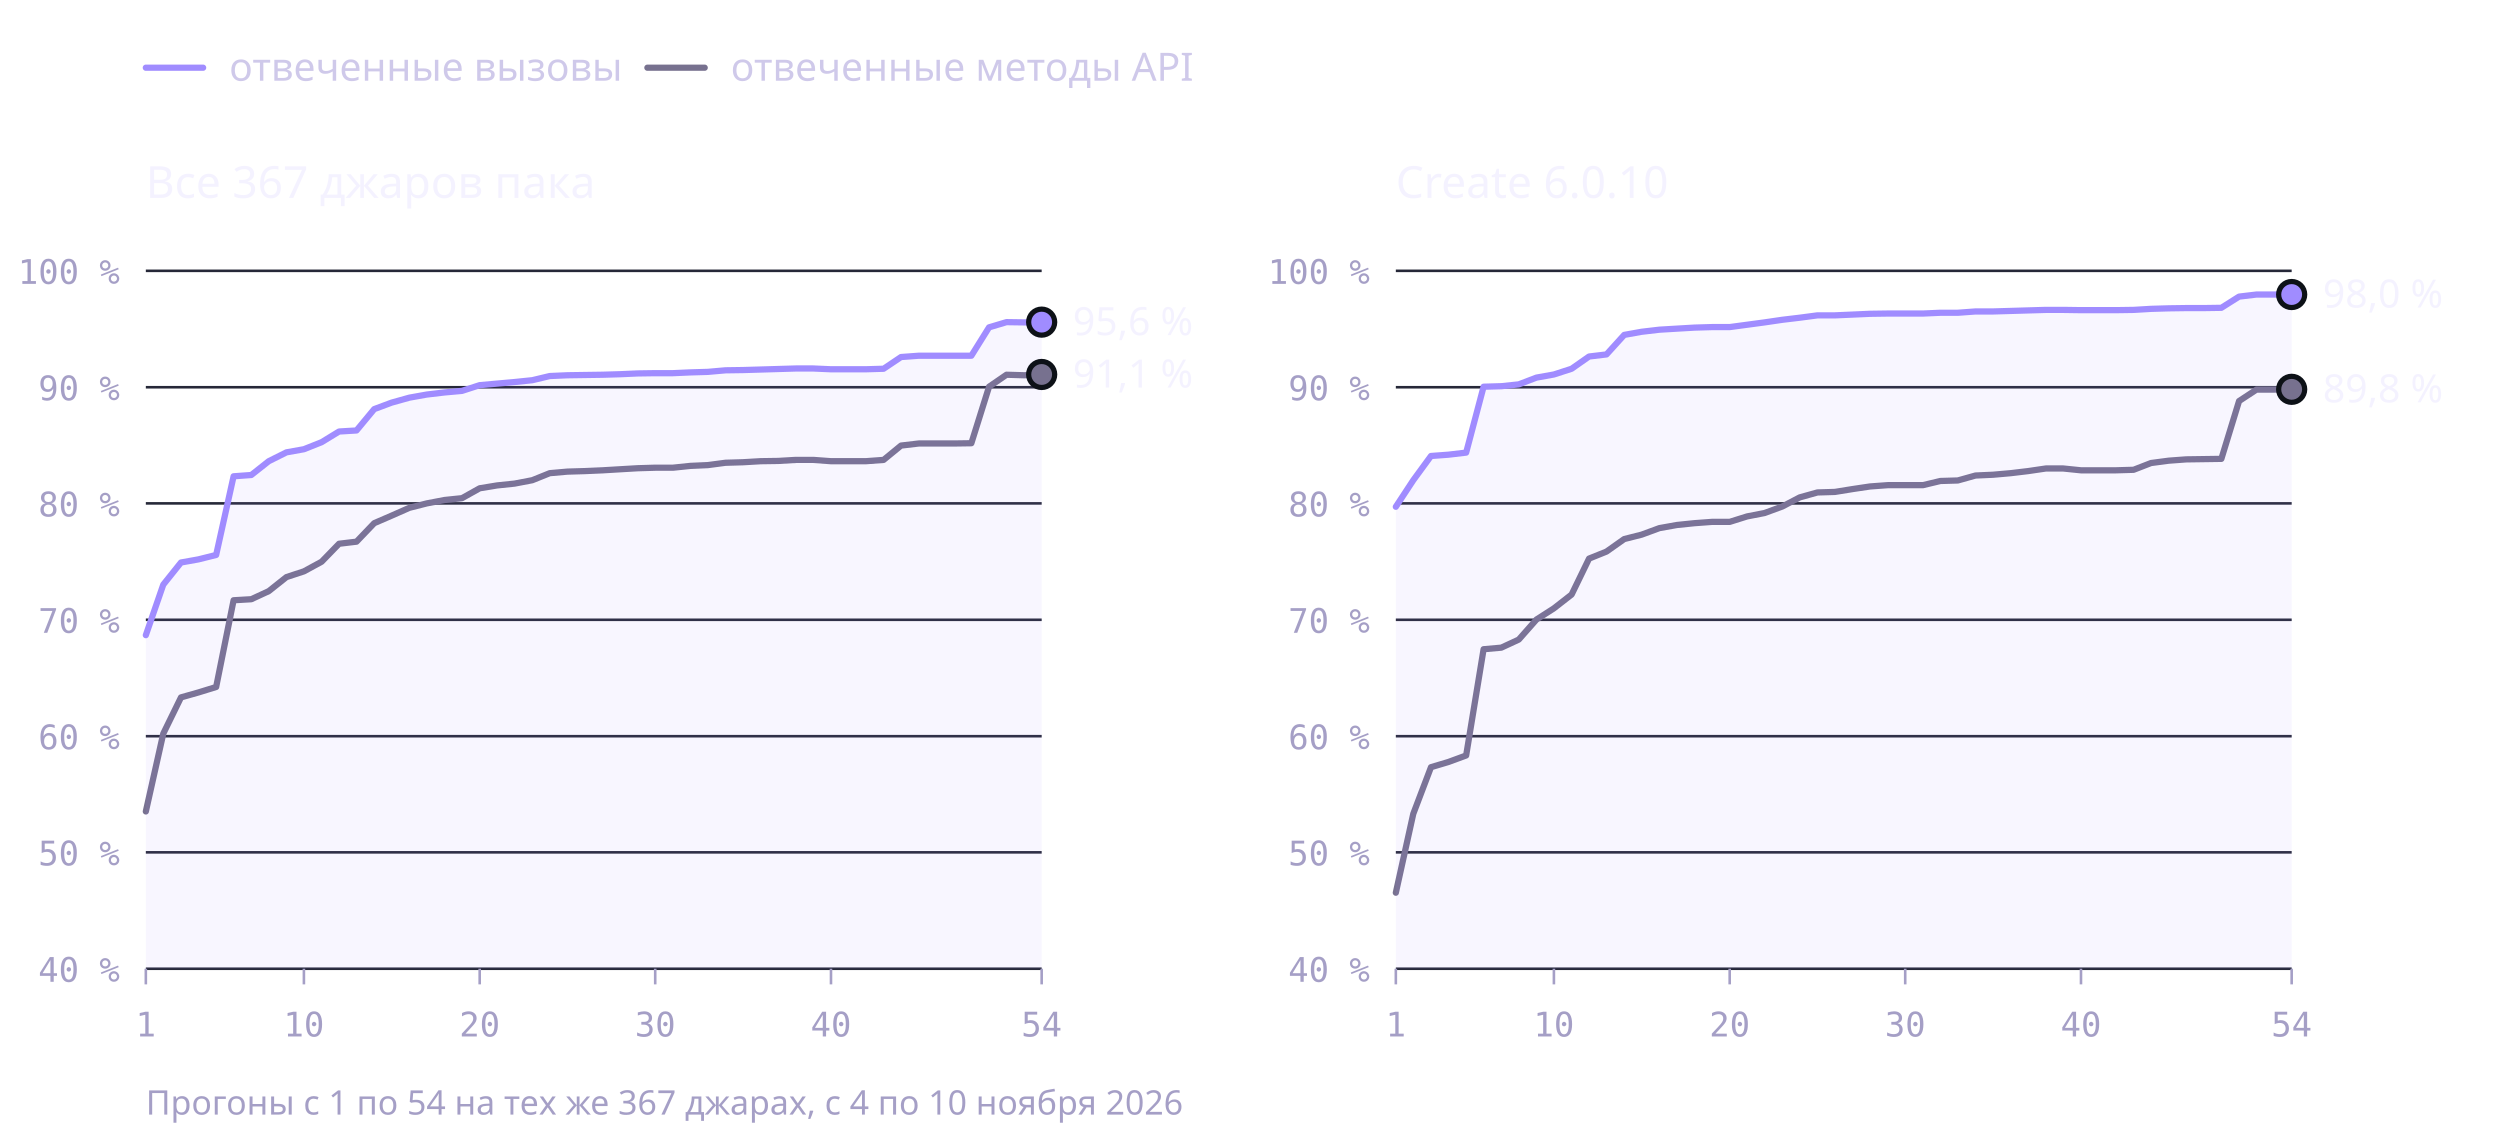
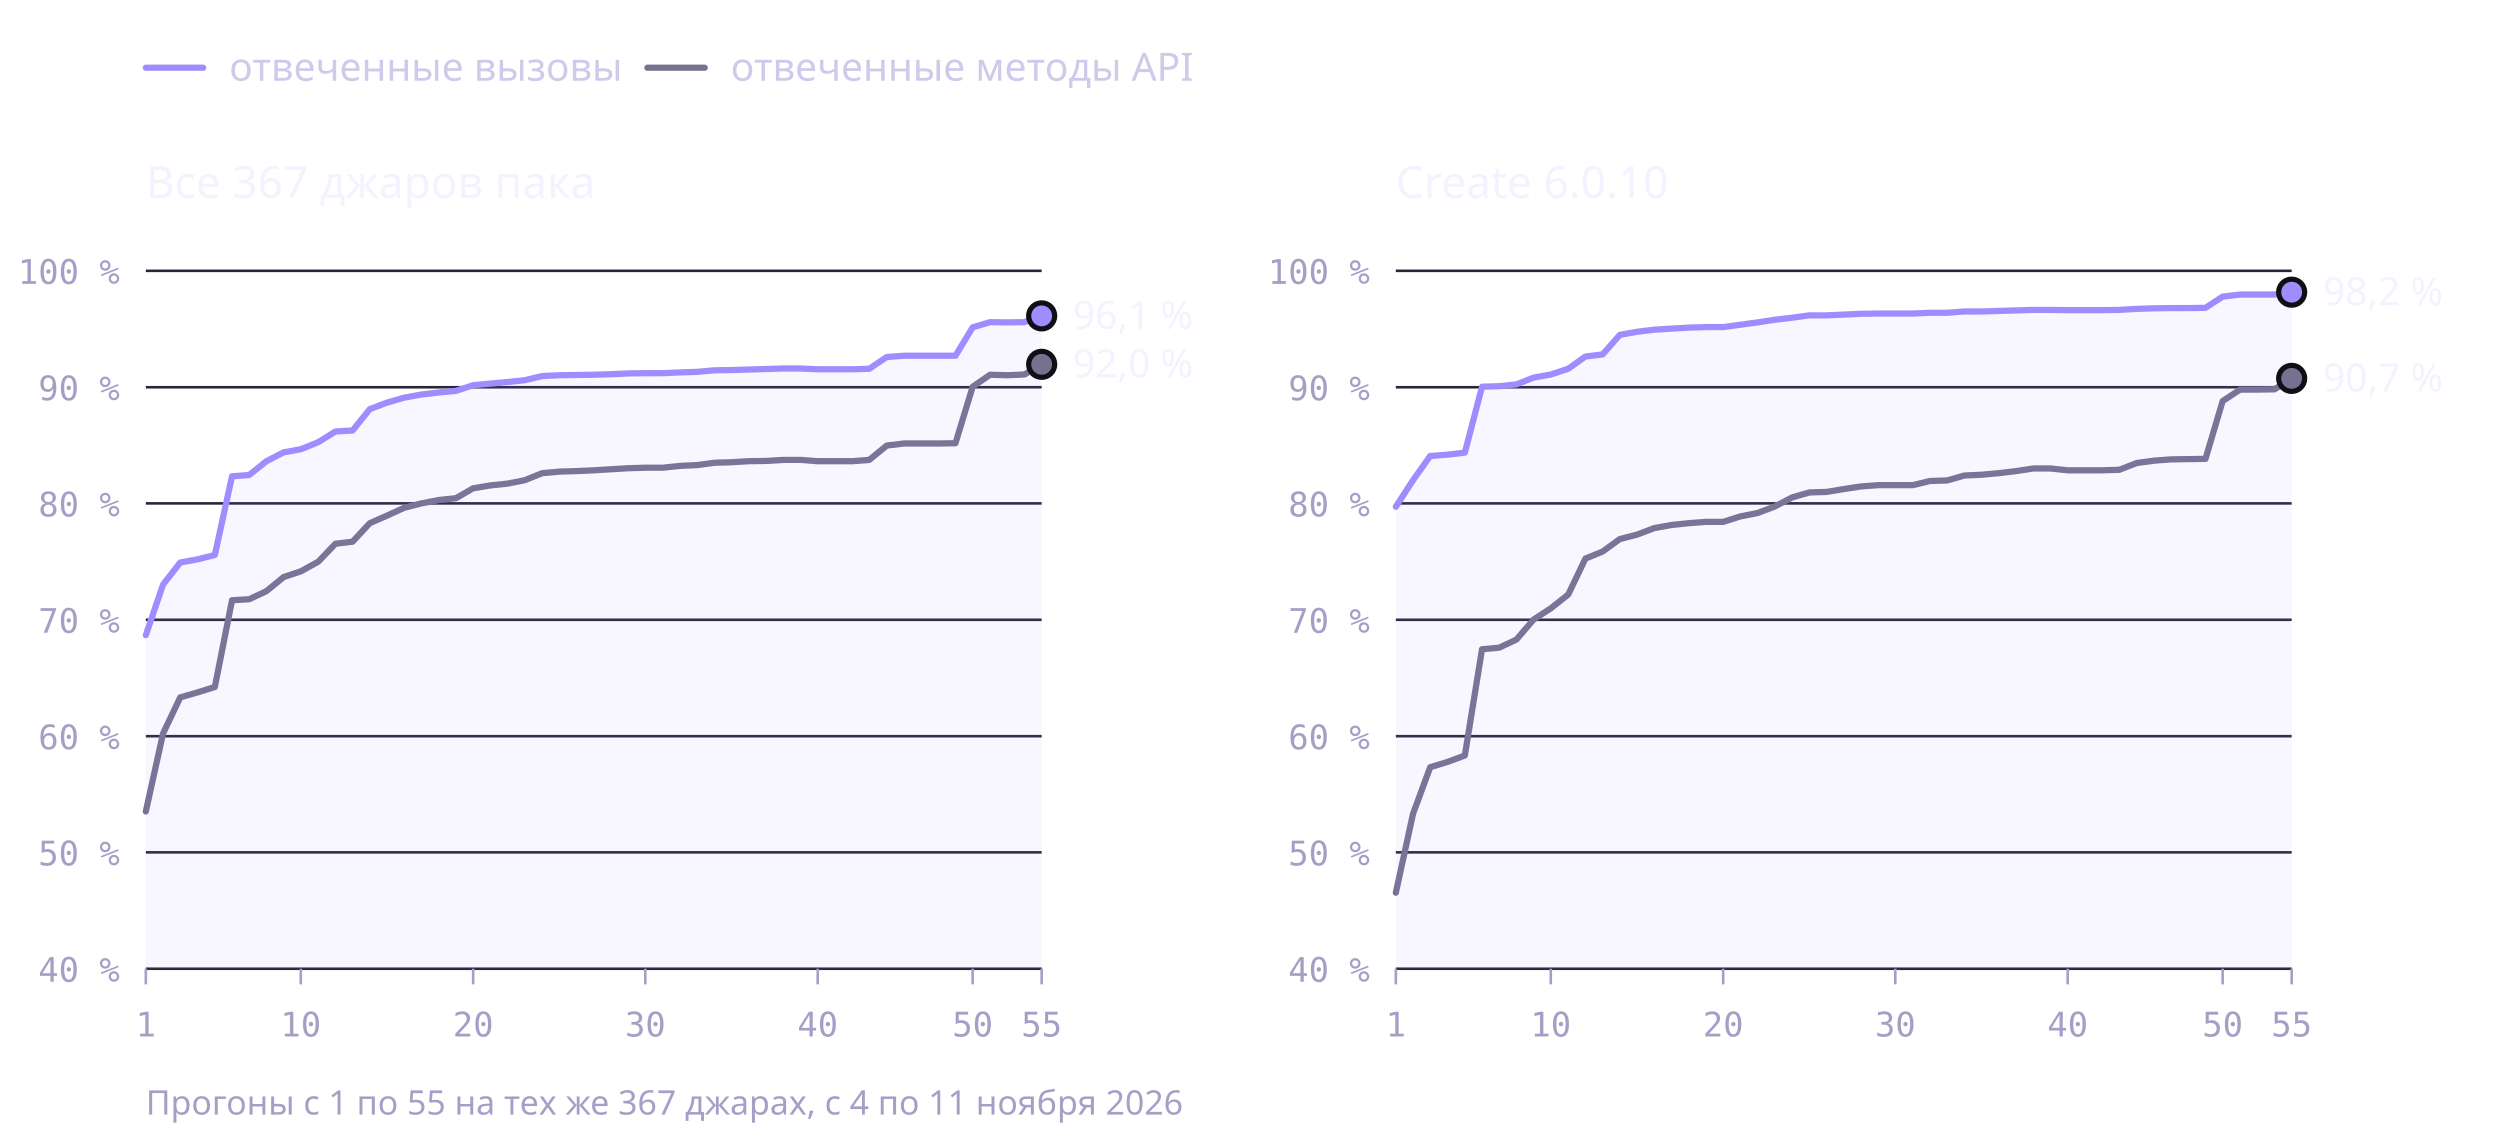
<svg xmlns="http://www.w3.org/2000/svg" viewBox="0 0 960 440" width="960" height="440" role="img" aria-labelledby="t d">
  <line x1="56" y1="26" x2="78" y2="26" stroke="#a08cff" stroke-width="2.4" stroke-linecap="round" />
  <text x="88.0" y="31.0" font-family="'HZ Geist', sans-serif" font-weight="400" font-size="15" fill="#cfc9ea">отвеченные вызовы</text>
  <line x1="248.6" y1="26" x2="270.6" y2="26" stroke="#77718f" stroke-width="2.4" stroke-linecap="round" />
  <text x="280.6" y="31.0" font-family="'HZ Geist', sans-serif" font-weight="400" font-size="15" fill="#cfc9ea">отвеченные методы API</text>
  <text x="56.0" y="76.0" font-family="'HZ Geist Medium', sans-serif" font-weight="500" font-size="17" fill="#f4f2ff">Все 367 джаров пака</text>
  <line x1="56" y1="372.0" x2="400" y2="372.0" stroke="#262838" stroke-width="1" />
  <text x="46.0" y="377.0" font-family="'HZ Geist Mono', ui-monospace, monospace" font-weight="400" font-size="13" fill="#a59fc6" text-anchor="end">40 %</text>
  <line x1="56" y1="327.3" x2="400" y2="327.3" stroke="#262838" stroke-width="1" />
  <text x="46.0" y="332.3" font-family="'HZ Geist Mono', ui-monospace, monospace" font-weight="400" font-size="13" fill="#a59fc6" text-anchor="end">50 %</text>
  <line x1="56" y1="282.7" x2="400" y2="282.7" stroke="#262838" stroke-width="1" />
  <text x="46.0" y="287.7" font-family="'HZ Geist Mono', ui-monospace, monospace" font-weight="400" font-size="13" fill="#a59fc6" text-anchor="end">60 %</text>
  <line x1="56" y1="238.0" x2="400" y2="238.0" stroke="#262838" stroke-width="1" />
  <text x="46.0" y="243.0" font-family="'HZ Geist Mono', ui-monospace, monospace" font-weight="400" font-size="13" fill="#a59fc6" text-anchor="end">70 %</text>
  <line x1="56" y1="193.3" x2="400" y2="193.3" stroke="#262838" stroke-width="1" />
  <text x="46.0" y="198.3" font-family="'HZ Geist Mono', ui-monospace, monospace" font-weight="400" font-size="13" fill="#a59fc6" text-anchor="end">80 %</text>
  <line x1="56" y1="148.7" x2="400" y2="148.7" stroke="#262838" stroke-width="1" />
  <text x="46.0" y="153.7" font-family="'HZ Geist Mono', ui-monospace, monospace" font-weight="400" font-size="13" fill="#a59fc6" text-anchor="end">90 %</text>
  <line x1="56" y1="104.0" x2="400" y2="104.0" stroke="#262838" stroke-width="1" />
  <text x="46.0" y="109.0" font-family="'HZ Geist Mono', ui-monospace, monospace" font-weight="400" font-size="13" fill="#a59fc6" text-anchor="end">100 %</text>
  <line x1="56.0" y1="372" x2="56.0" y2="378" stroke="#a59fc6" stroke-width="1" />
  <text x="56.0" y="398.0" font-family="'HZ Geist Mono', ui-monospace, monospace" font-weight="400" font-size="13" fill="#a59fc6" text-anchor="middle">1</text>
-   <line x1="116.7" y1="372" x2="116.7" y2="378" stroke="#a59fc6" stroke-width="1" />
-   <text x="116.7" y="398.0" font-family="'HZ Geist Mono', ui-monospace, monospace" font-weight="400" font-size="13" fill="#a59fc6" text-anchor="middle">10</text>
-   <line x1="184.2" y1="372" x2="184.2" y2="378" stroke="#a59fc6" stroke-width="1" />
-   <text x="184.2" y="398.0" font-family="'HZ Geist Mono', ui-monospace, monospace" font-weight="400" font-size="13" fill="#a59fc6" text-anchor="middle">20</text>
-   <line x1="251.6" y1="372" x2="251.6" y2="378" stroke="#a59fc6" stroke-width="1" />
-   <text x="251.6" y="398.0" font-family="'HZ Geist Mono', ui-monospace, monospace" font-weight="400" font-size="13" fill="#a59fc6" text-anchor="middle">30</text>
-   <line x1="319.1" y1="372" x2="319.1" y2="378" stroke="#a59fc6" stroke-width="1" />
-   <text x="319.1" y="398.0" font-family="'HZ Geist Mono', ui-monospace, monospace" font-weight="400" font-size="13" fill="#a59fc6" text-anchor="middle">40</text>
+   <line x1="115.5" y1="372" x2="115.5" y2="378" stroke="#a59fc6" stroke-width="1" />
+   <text x="115.5" y="398.0" font-family="'HZ Geist Mono', ui-monospace, monospace" font-weight="400" font-size="13" fill="#a59fc6" text-anchor="middle">10</text>
+   <line x1="181.7" y1="372" x2="181.7" y2="378" stroke="#a59fc6" stroke-width="1" />
+   <text x="181.7" y="398.0" font-family="'HZ Geist Mono', ui-monospace, monospace" font-weight="400" font-size="13" fill="#a59fc6" text-anchor="middle">20</text>
+   <line x1="247.8" y1="372" x2="247.8" y2="378" stroke="#a59fc6" stroke-width="1" />
+   <text x="247.8" y="398.0" font-family="'HZ Geist Mono', ui-monospace, monospace" font-weight="400" font-size="13" fill="#a59fc6" text-anchor="middle">30</text>
+   <line x1="314.0" y1="372" x2="314.0" y2="378" stroke="#a59fc6" stroke-width="1" />
+   <text x="314.0" y="398.0" font-family="'HZ Geist Mono', ui-monospace, monospace" font-weight="400" font-size="13" fill="#a59fc6" text-anchor="middle">40</text>
+   <line x1="373.5" y1="372" x2="373.5" y2="378" stroke="#a59fc6" stroke-width="1" />
+   <text x="373.5" y="398.0" font-family="'HZ Geist Mono', ui-monospace, monospace" font-weight="400" font-size="13" fill="#a59fc6" text-anchor="middle">50</text>
  <line x1="400.0" y1="372" x2="400.0" y2="378" stroke="#a59fc6" stroke-width="1" />
-   <text x="400.0" y="398.0" font-family="'HZ Geist Mono', ui-monospace, monospace" font-weight="400" font-size="13" fill="#a59fc6" text-anchor="middle">54</text>
-   <polyline points="56.0,311.6 62.7,281.7 69.5,267.8 76.2,265.9 83.0,263.8 89.7,230.5 96.5,230.1 103.2,227.0 110.0,221.6 116.7,219.4 123.5,215.7 130.2,208.8 136.9,208.0 143.7,200.9 150.4,198.0 157.2,195.0 163.9,193.3 170.7,192.0 177.4,191.3 184.2,187.5 190.9,186.4 197.6,185.7 204.4,184.4 211.1,181.7 217.9,181.1 224.6,180.9 231.4,180.6 238.1,180.2 244.9,179.8 251.6,179.6 258.4,179.6 265.1,178.9 271.8,178.6 278.6,177.7 285.3,177.5 292.1,177.1 298.8,177.0 305.6,176.6 312.3,176.6 319.1,177.1 325.8,177.1 332.5,177.1 339.3,176.6 346.0,171.1 352.8,170.3 359.5,170.3 366.3,170.3 373.0,170.2 379.8,148.5 386.5,143.9 393.3,144.1 400.0,143.8" fill="none" stroke="#77718f" stroke-width="2.4" stroke-linejoin="round" stroke-linecap="round" />
-   <path d="M56.0,372 L56.0,243.9 L62.7,224.5 L69.5,216.0 L76.2,214.8 L83.0,213.1 L89.7,182.9 L96.5,182.4 L103.2,177.1 L110.0,173.7 L116.7,172.5 L123.5,169.8 L130.2,165.7 L136.9,165.3 L143.7,157.1 L150.4,154.6 L157.2,152.7 L163.9,151.5 L170.7,150.7 L177.4,150.1 L184.2,147.9 L190.9,147.3 L197.6,146.7 L204.4,146.0 L211.1,144.4 L217.9,144.1 L224.6,144.0 L231.4,143.9 L238.1,143.7 L244.9,143.4 L251.6,143.3 L258.4,143.3 L265.1,143.0 L271.8,142.8 L278.6,142.2 L285.3,142.1 L292.1,141.9 L298.8,141.7 L305.6,141.5 L312.3,141.5 L319.1,141.8 L325.8,141.8 L332.5,141.8 L339.3,141.6 L346.0,137.1 L352.8,136.6 L359.5,136.6 L366.3,136.6 L373.0,136.6 L379.8,125.7 L386.5,123.7 L393.3,123.8 L400.0,123.7 L400.0,372 Z" fill="#a08cff" opacity="0.08" />
-   <polyline points="56.0,243.9 62.7,224.5 69.5,216.0 76.2,214.8 83.0,213.1 89.7,182.9 96.5,182.4 103.2,177.1 110.0,173.7 116.7,172.5 123.5,169.8 130.2,165.7 136.9,165.3 143.7,157.1 150.4,154.6 157.2,152.7 163.9,151.5 170.7,150.7 177.4,150.1 184.2,147.9 190.9,147.3 197.6,146.7 204.4,146.0 211.1,144.4 217.9,144.1 224.6,144.0 231.4,143.9 238.1,143.7 244.9,143.4 251.6,143.3 258.4,143.3 265.1,143.0 271.8,142.8 278.6,142.2 285.3,142.1 292.1,141.9 298.8,141.7 305.6,141.5 312.3,141.5 319.1,141.8 325.8,141.8 332.5,141.8 339.3,141.6 346.0,137.1 352.8,136.6 359.5,136.6 366.3,136.6 373.0,136.6 379.8,125.7 386.5,123.7 393.3,123.8 400.0,123.7" fill="none" stroke="#a08cff" stroke-width="2.4" stroke-linejoin="round" stroke-linecap="round" />
-   <circle cx="400.0" cy="123.7" r="5" fill="#a08cff" stroke="#0d1117" stroke-width="2" />
-   <circle cx="400.0" cy="143.8" r="5" fill="#77718f" stroke="#0d1117" stroke-width="2" />
-   <text x="412.0" y="128.7" font-family="'HZ Geist Medium', sans-serif" font-weight="500" font-size="15" fill="#f4f2ff">95,6 %</text>
-   <text x="412.0" y="148.8" font-family="'HZ Geist Medium', sans-serif" font-weight="500" font-size="15" fill="#f4f2ff">91,1 %</text>
+   <text x="400.0" y="398.0" font-family="'HZ Geist Mono', ui-monospace, monospace" font-weight="400" font-size="13" fill="#a59fc6" text-anchor="middle">55</text>
+   <polyline points="56.0,311.6 62.6,281.7 69.2,267.8 75.8,265.9 82.5,263.8 89.1,230.5 95.7,230.1 102.3,227.0 108.9,221.6 115.5,219.4 122.2,215.7 128.8,208.8 135.4,208.0 142.0,200.9 148.6,198.0 155.2,195.0 161.8,193.3 168.5,192.0 175.1,191.3 181.7,187.5 188.3,186.4 194.9,185.7 201.5,184.4 208.2,181.7 214.8,181.1 221.4,180.9 228.0,180.6 234.6,180.2 241.2,179.8 247.8,179.6 254.5,179.6 261.1,178.9 267.7,178.6 274.3,177.7 280.9,177.5 287.5,177.1 294.2,177.0 300.8,176.6 307.4,176.6 314.0,177.1 320.6,177.1 327.2,177.1 333.8,176.6 340.5,171.1 347.1,170.3 353.7,170.3 360.3,170.3 366.9,170.2 373.5,148.5 380.2,143.9 386.8,144.1 393.4,143.8 400.0,139.9" fill="none" stroke="#77718f" stroke-width="2.4" stroke-linejoin="round" stroke-linecap="round" />
+   <path d="M56.0,372 L56.0,243.9 L62.6,224.5 L69.2,216.0 L75.8,214.8 L82.5,213.1 L89.1,182.9 L95.7,182.4 L102.3,177.1 L108.9,173.7 L115.5,172.5 L122.2,169.8 L128.8,165.7 L135.4,165.3 L142.0,157.1 L148.6,154.6 L155.2,152.7 L161.8,151.5 L168.5,150.7 L175.1,150.1 L181.7,147.9 L188.3,147.3 L194.9,146.7 L201.5,146.0 L208.2,144.4 L214.8,144.1 L221.4,144.0 L228.0,143.9 L234.6,143.7 L241.2,143.4 L247.8,143.3 L254.5,143.3 L261.1,143.0 L267.7,142.8 L274.3,142.2 L280.9,142.1 L287.5,141.9 L294.2,141.7 L300.8,141.5 L307.4,141.5 L314.0,141.8 L320.6,141.8 L327.2,141.8 L333.8,141.6 L340.5,137.1 L347.1,136.6 L353.7,136.6 L360.3,136.6 L366.9,136.6 L373.5,125.7 L380.2,123.7 L386.8,123.8 L393.4,123.7 L400.0,121.3 L400.0,372 Z" fill="#a08cff" opacity="0.08" />
+   <polyline points="56.0,243.9 62.6,224.5 69.2,216.0 75.8,214.8 82.5,213.1 89.1,182.9 95.7,182.4 102.3,177.1 108.9,173.7 115.5,172.5 122.2,169.8 128.8,165.7 135.4,165.3 142.0,157.1 148.6,154.6 155.2,152.7 161.8,151.5 168.5,150.7 175.1,150.1 181.7,147.9 188.3,147.3 194.9,146.7 201.5,146.0 208.2,144.4 214.8,144.1 221.4,144.0 228.0,143.9 234.6,143.7 241.2,143.4 247.8,143.3 254.5,143.3 261.1,143.0 267.7,142.8 274.3,142.2 280.9,142.1 287.5,141.9 294.2,141.7 300.8,141.5 307.4,141.5 314.0,141.8 320.6,141.8 327.2,141.8 333.8,141.6 340.5,137.1 347.1,136.6 353.7,136.6 360.3,136.6 366.9,136.6 373.5,125.7 380.2,123.7 386.8,123.8 393.4,123.7 400.0,121.3" fill="none" stroke="#a08cff" stroke-width="2.4" stroke-linejoin="round" stroke-linecap="round" />
+   <circle cx="400.0" cy="121.3" r="5" fill="#a08cff" stroke="#0d1117" stroke-width="2" />
+   <circle cx="400.0" cy="139.9" r="5" fill="#77718f" stroke="#0d1117" stroke-width="2" />
+   <text x="412.0" y="126.3" font-family="'HZ Geist Medium', sans-serif" font-weight="500" font-size="15" fill="#f4f2ff">96,1 %</text>
+   <text x="412.0" y="144.9" font-family="'HZ Geist Medium', sans-serif" font-weight="500" font-size="15" fill="#f4f2ff">92,0 %</text>
  <text x="536.0" y="76.0" font-family="'HZ Geist Medium', sans-serif" font-weight="500" font-size="17" fill="#f4f2ff">Create 6.0.10</text>
  <line x1="536" y1="372.0" x2="880" y2="372.0" stroke="#262838" stroke-width="1" />
  <text x="526.0" y="377.0" font-family="'HZ Geist Mono', ui-monospace, monospace" font-weight="400" font-size="13" fill="#a59fc6" text-anchor="end">40 %</text>
  <line x1="536" y1="327.3" x2="880" y2="327.3" stroke="#262838" stroke-width="1" />
  <text x="526.0" y="332.3" font-family="'HZ Geist Mono', ui-monospace, monospace" font-weight="400" font-size="13" fill="#a59fc6" text-anchor="end">50 %</text>
  <line x1="536" y1="282.7" x2="880" y2="282.7" stroke="#262838" stroke-width="1" />
  <text x="526.0" y="287.7" font-family="'HZ Geist Mono', ui-monospace, monospace" font-weight="400" font-size="13" fill="#a59fc6" text-anchor="end">60 %</text>
  <line x1="536" y1="238.0" x2="880" y2="238.0" stroke="#262838" stroke-width="1" />
  <text x="526.0" y="243.0" font-family="'HZ Geist Mono', ui-monospace, monospace" font-weight="400" font-size="13" fill="#a59fc6" text-anchor="end">70 %</text>
  <line x1="536" y1="193.3" x2="880" y2="193.3" stroke="#262838" stroke-width="1" />
  <text x="526.0" y="198.3" font-family="'HZ Geist Mono', ui-monospace, monospace" font-weight="400" font-size="13" fill="#a59fc6" text-anchor="end">80 %</text>
  <line x1="536" y1="148.7" x2="880" y2="148.7" stroke="#262838" stroke-width="1" />
  <text x="526.0" y="153.7" font-family="'HZ Geist Mono', ui-monospace, monospace" font-weight="400" font-size="13" fill="#a59fc6" text-anchor="end">90 %</text>
  <line x1="536" y1="104.0" x2="880" y2="104.0" stroke="#262838" stroke-width="1" />
  <text x="526.0" y="109.0" font-family="'HZ Geist Mono', ui-monospace, monospace" font-weight="400" font-size="13" fill="#a59fc6" text-anchor="end">100 %</text>
  <line x1="536.0" y1="372" x2="536.0" y2="378" stroke="#a59fc6" stroke-width="1" />
  <text x="536.0" y="398.0" font-family="'HZ Geist Mono', ui-monospace, monospace" font-weight="400" font-size="13" fill="#a59fc6" text-anchor="middle">1</text>
-   <line x1="596.7" y1="372" x2="596.7" y2="378" stroke="#a59fc6" stroke-width="1" />
-   <text x="596.7" y="398.0" font-family="'HZ Geist Mono', ui-monospace, monospace" font-weight="400" font-size="13" fill="#a59fc6" text-anchor="middle">10</text>
-   <line x1="664.2" y1="372" x2="664.2" y2="378" stroke="#a59fc6" stroke-width="1" />
-   <text x="664.2" y="398.0" font-family="'HZ Geist Mono', ui-monospace, monospace" font-weight="400" font-size="13" fill="#a59fc6" text-anchor="middle">20</text>
-   <line x1="731.6" y1="372" x2="731.6" y2="378" stroke="#a59fc6" stroke-width="1" />
-   <text x="731.6" y="398.0" font-family="'HZ Geist Mono', ui-monospace, monospace" font-weight="400" font-size="13" fill="#a59fc6" text-anchor="middle">30</text>
-   <line x1="799.1" y1="372" x2="799.1" y2="378" stroke="#a59fc6" stroke-width="1" />
-   <text x="799.1" y="398.0" font-family="'HZ Geist Mono', ui-monospace, monospace" font-weight="400" font-size="13" fill="#a59fc6" text-anchor="middle">40</text>
+   <line x1="595.5" y1="372" x2="595.5" y2="378" stroke="#a59fc6" stroke-width="1" />
+   <text x="595.5" y="398.0" font-family="'HZ Geist Mono', ui-monospace, monospace" font-weight="400" font-size="13" fill="#a59fc6" text-anchor="middle">10</text>
+   <line x1="661.7" y1="372" x2="661.7" y2="378" stroke="#a59fc6" stroke-width="1" />
+   <text x="661.7" y="398.0" font-family="'HZ Geist Mono', ui-monospace, monospace" font-weight="400" font-size="13" fill="#a59fc6" text-anchor="middle">20</text>
+   <line x1="727.8" y1="372" x2="727.8" y2="378" stroke="#a59fc6" stroke-width="1" />
+   <text x="727.8" y="398.0" font-family="'HZ Geist Mono', ui-monospace, monospace" font-weight="400" font-size="13" fill="#a59fc6" text-anchor="middle">30</text>
+   <line x1="794.0" y1="372" x2="794.0" y2="378" stroke="#a59fc6" stroke-width="1" />
+   <text x="794.0" y="398.0" font-family="'HZ Geist Mono', ui-monospace, monospace" font-weight="400" font-size="13" fill="#a59fc6" text-anchor="middle">40</text>
+   <line x1="853.5" y1="372" x2="853.5" y2="378" stroke="#a59fc6" stroke-width="1" />
+   <text x="853.5" y="398.0" font-family="'HZ Geist Mono', ui-monospace, monospace" font-weight="400" font-size="13" fill="#a59fc6" text-anchor="middle">50</text>
  <line x1="880.0" y1="372" x2="880.0" y2="378" stroke="#a59fc6" stroke-width="1" />
-   <text x="880.0" y="398.0" font-family="'HZ Geist Mono', ui-monospace, monospace" font-weight="400" font-size="13" fill="#a59fc6" text-anchor="middle">54</text>
-   <polyline points="536.0,342.8 542.7,312.5 549.5,294.6 556.2,292.6 563.0,290.1 569.7,249.3 576.5,248.7 583.2,245.6 590.0,237.9 596.7,233.6 603.5,228.3 610.2,214.5 616.9,211.8 623.7,207.0 630.4,205.3 637.2,202.8 643.9,201.6 650.7,200.9 657.4,200.4 664.2,200.4 670.9,198.3 677.6,197.0 684.4,194.5 691.1,191.0 697.9,189.1 704.6,188.9 711.4,187.8 718.1,186.8 724.9,186.3 731.6,186.3 738.4,186.3 745.1,184.7 751.8,184.5 758.6,182.6 765.3,182.3 772.1,181.7 778.8,180.9 785.6,179.9 792.3,179.9 799.1,180.6 805.8,180.6 812.5,180.6 819.3,180.4 826.0,177.8 832.8,176.9 839.5,176.4 846.3,176.3 853.0,176.2 859.8,154.0 866.5,149.6 873.3,149.6 880.0,149.5" fill="none" stroke="#77718f" stroke-width="2.4" stroke-linejoin="round" stroke-linecap="round" />
-   <path d="M536.0,372 L536.0,194.6 L542.7,184.4 L549.5,175.1 L556.2,174.6 L563.0,173.8 L569.7,148.5 L576.5,148.3 L583.2,147.6 L590.0,145.0 L596.7,143.8 L603.5,141.6 L610.2,136.9 L616.9,136.1 L623.7,128.6 L630.4,127.4 L637.2,126.6 L643.9,126.2 L650.7,125.8 L657.4,125.6 L664.2,125.6 L670.9,124.7 L677.6,123.8 L684.4,122.8 L691.1,122.0 L697.9,121.1 L704.6,121.1 L711.4,120.8 L718.1,120.5 L724.9,120.4 L731.6,120.4 L738.4,120.4 L745.1,120.1 L751.8,120.1 L758.6,119.6 L765.3,119.6 L772.1,119.4 L778.8,119.2 L785.6,119.0 L792.3,119.0 L799.1,119.1 L805.8,119.1 L812.5,119.1 L819.3,119.0 L826.0,118.6 L832.8,118.4 L839.5,118.3 L846.3,118.3 L853.0,118.2 L859.8,113.9 L866.5,113.1 L873.3,113.1 L880.0,113.1 L880.0,372 Z" fill="#a08cff" opacity="0.08" />
-   <polyline points="536.0,194.6 542.7,184.4 549.5,175.1 556.2,174.6 563.0,173.8 569.7,148.5 576.5,148.3 583.2,147.6 590.0,145.0 596.7,143.8 603.5,141.6 610.2,136.9 616.9,136.1 623.7,128.6 630.4,127.4 637.2,126.6 643.9,126.2 650.7,125.8 657.4,125.6 664.2,125.6 670.9,124.7 677.6,123.8 684.4,122.8 691.1,122.0 697.9,121.1 704.6,121.1 711.4,120.8 718.1,120.5 724.9,120.4 731.6,120.4 738.4,120.4 745.1,120.1 751.8,120.1 758.6,119.6 765.3,119.6 772.1,119.4 778.8,119.2 785.6,119.0 792.3,119.0 799.1,119.1 805.8,119.1 812.5,119.1 819.3,119.0 826.0,118.6 832.8,118.4 839.5,118.3 846.3,118.3 853.0,118.2 859.8,113.9 866.5,113.1 873.3,113.1 880.0,113.1" fill="none" stroke="#a08cff" stroke-width="2.4" stroke-linejoin="round" stroke-linecap="round" />
-   <circle cx="880.0" cy="113.1" r="5" fill="#a08cff" stroke="#0d1117" stroke-width="2" />
-   <circle cx="880.0" cy="149.5" r="5" fill="#77718f" stroke="#0d1117" stroke-width="2" />
-   <text x="892.0" y="118.1" font-family="'HZ Geist Medium', sans-serif" font-weight="500" font-size="15" fill="#f4f2ff">98,0 %</text>
-   <text x="892.0" y="154.5" font-family="'HZ Geist Medium', sans-serif" font-weight="500" font-size="15" fill="#f4f2ff">89,8 %</text>
-   <text x="56.0" y="428.0" font-family="'HZ Geist', sans-serif" font-weight="400" font-size="13" fill="#a59fc6">Прогоны с 1 по 54 на тех же 367 джарах, с 4 по 10 ноября 2026</text>
+   <text x="880.0" y="398.0" font-family="'HZ Geist Mono', ui-monospace, monospace" font-weight="400" font-size="13" fill="#a59fc6" text-anchor="middle">55</text>
+   <polyline points="536.0,342.8 542.6,312.5 549.2,294.6 555.8,292.6 562.5,290.1 569.1,249.3 575.7,248.7 582.3,245.6 588.9,237.9 595.5,233.6 602.2,228.3 608.8,214.5 615.4,211.8 622.0,207.0 628.6,205.3 635.2,202.8 641.8,201.6 648.5,200.9 655.1,200.4 661.7,200.4 668.3,198.3 674.9,197.0 681.5,194.5 688.2,191.0 694.8,189.1 701.4,188.9 708.0,187.8 714.6,186.8 721.2,186.3 727.8,186.3 734.5,186.3 741.1,184.7 747.7,184.5 754.3,182.6 760.9,182.3 767.5,181.7 774.2,180.9 780.8,179.9 787.4,179.9 794.0,180.6 800.6,180.6 807.2,180.6 813.8,180.4 820.5,177.8 827.1,176.9 833.7,176.4 840.3,176.3 846.9,176.2 853.5,154.0 860.2,149.6 866.8,149.6 873.4,149.5 880.0,145.3" fill="none" stroke="#77718f" stroke-width="2.4" stroke-linejoin="round" stroke-linecap="round" />
+   <path d="M536.0,372 L536.0,194.6 L542.6,184.4 L549.2,175.1 L555.8,174.6 L562.5,173.8 L569.1,148.5 L575.7,148.3 L582.3,147.6 L588.9,145.0 L595.5,143.8 L602.2,141.6 L608.8,136.9 L615.4,136.1 L622.0,128.6 L628.6,127.4 L635.2,126.6 L641.8,126.2 L648.5,125.8 L655.1,125.6 L661.7,125.6 L668.3,124.7 L674.9,123.8 L681.5,122.8 L688.2,122.0 L694.8,121.1 L701.4,121.1 L708.0,120.8 L714.6,120.5 L721.2,120.4 L727.8,120.4 L734.5,120.4 L741.1,120.1 L747.7,120.1 L754.3,119.6 L760.9,119.6 L767.5,119.4 L774.2,119.2 L780.8,119.0 L787.4,119.0 L794.0,119.1 L800.6,119.1 L807.2,119.1 L813.8,119.0 L820.5,118.6 L827.1,118.4 L833.7,118.3 L840.3,118.3 L846.9,118.2 L853.5,113.9 L860.2,113.1 L866.8,113.1 L873.4,113.1 L880.0,112.2 L880.0,372 Z" fill="#a08cff" opacity="0.08" />
+   <polyline points="536.0,194.6 542.6,184.4 549.2,175.1 555.8,174.6 562.5,173.8 569.1,148.5 575.7,148.3 582.3,147.6 588.9,145.0 595.5,143.8 602.2,141.6 608.8,136.9 615.4,136.1 622.0,128.6 628.6,127.4 635.2,126.6 641.8,126.2 648.5,125.8 655.1,125.6 661.7,125.6 668.3,124.7 674.9,123.8 681.5,122.8 688.2,122.0 694.8,121.1 701.4,121.1 708.0,120.8 714.6,120.5 721.2,120.4 727.8,120.4 734.5,120.4 741.1,120.1 747.7,120.1 754.3,119.6 760.9,119.6 767.5,119.4 774.2,119.2 780.8,119.0 787.4,119.0 794.0,119.1 800.6,119.1 807.2,119.1 813.8,119.0 820.5,118.6 827.1,118.4 833.7,118.3 840.3,118.3 846.9,118.2 853.5,113.9 860.2,113.1 866.8,113.1 873.4,113.1 880.0,112.2" fill="none" stroke="#a08cff" stroke-width="2.4" stroke-linejoin="round" stroke-linecap="round" />
+   <circle cx="880.0" cy="112.2" r="5" fill="#a08cff" stroke="#0d1117" stroke-width="2" />
+   <circle cx="880.0" cy="145.3" r="5" fill="#77718f" stroke="#0d1117" stroke-width="2" />
+   <text x="892.0" y="117.2" font-family="'HZ Geist Medium', sans-serif" font-weight="500" font-size="15" fill="#f4f2ff">98,2 %</text>
+   <text x="892.0" y="150.3" font-family="'HZ Geist Medium', sans-serif" font-weight="500" font-size="15" fill="#f4f2ff">90,7 %</text>
+   <text x="56.0" y="428.0" font-family="'HZ Geist', sans-serif" font-weight="400" font-size="13" fill="#a59fc6">Прогоны с 1 по 55 на тех же 367 джарах, с 4 по 11 ноября 2026</text>
</svg>
